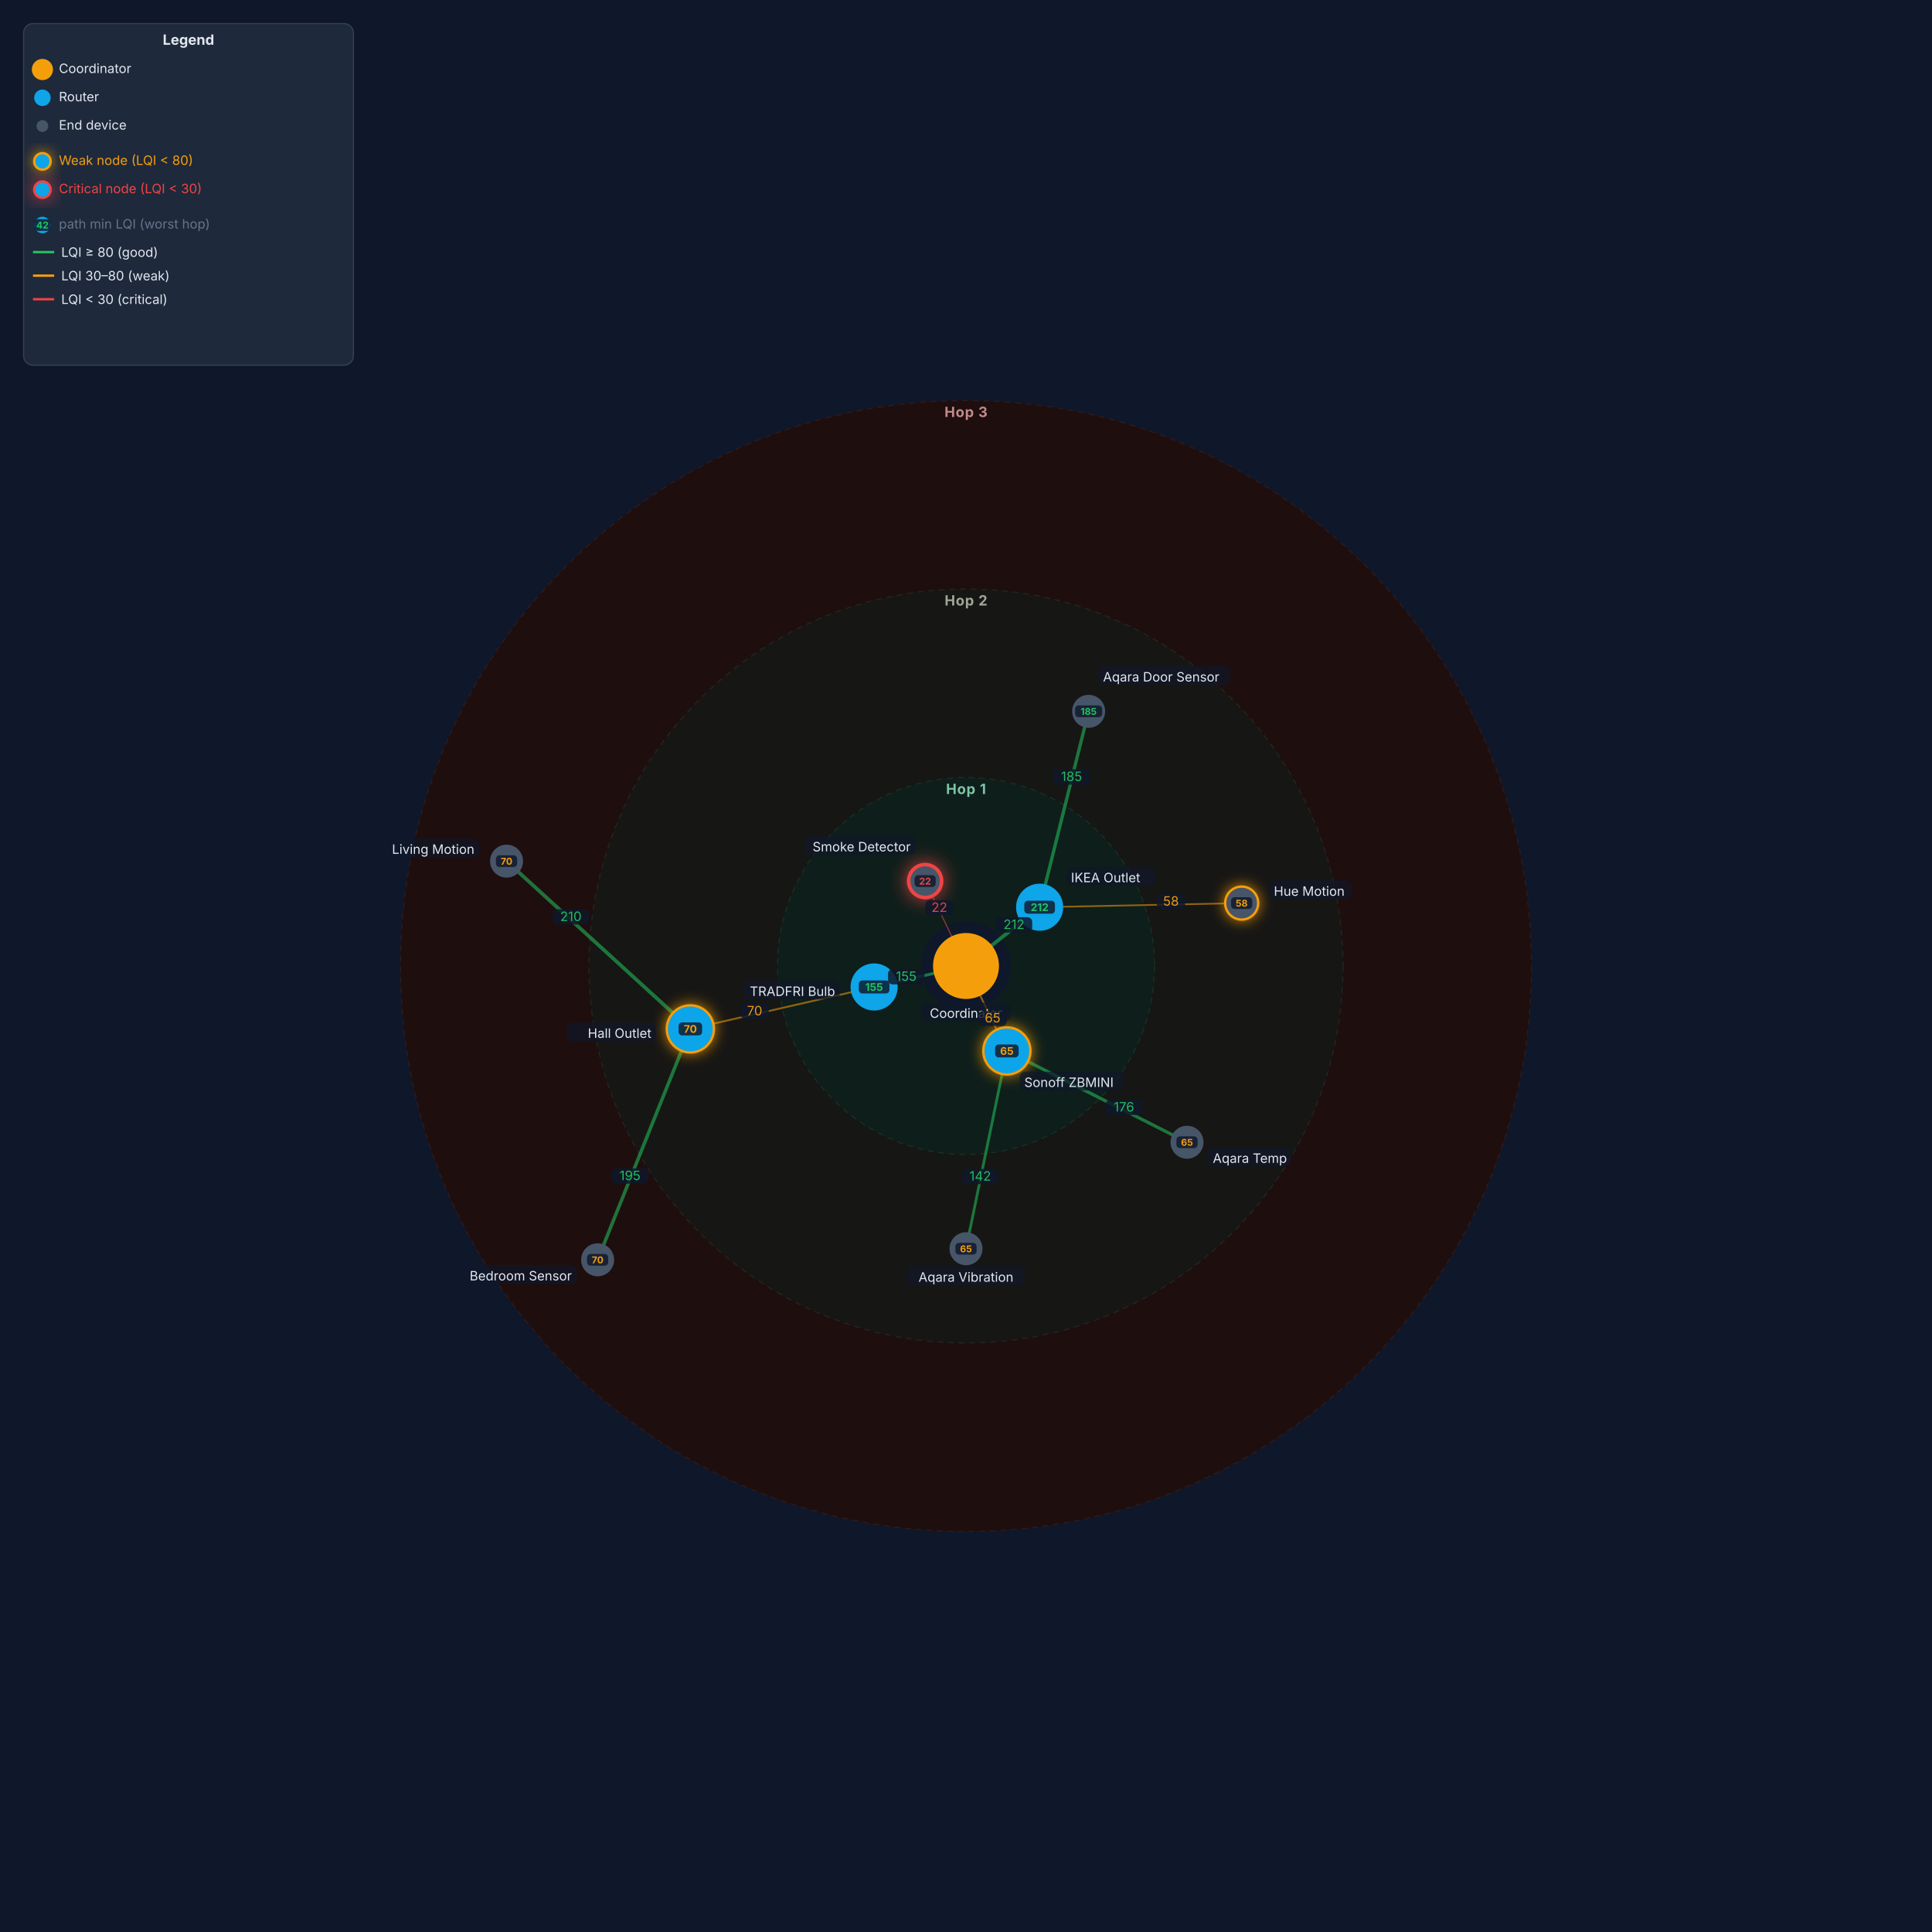
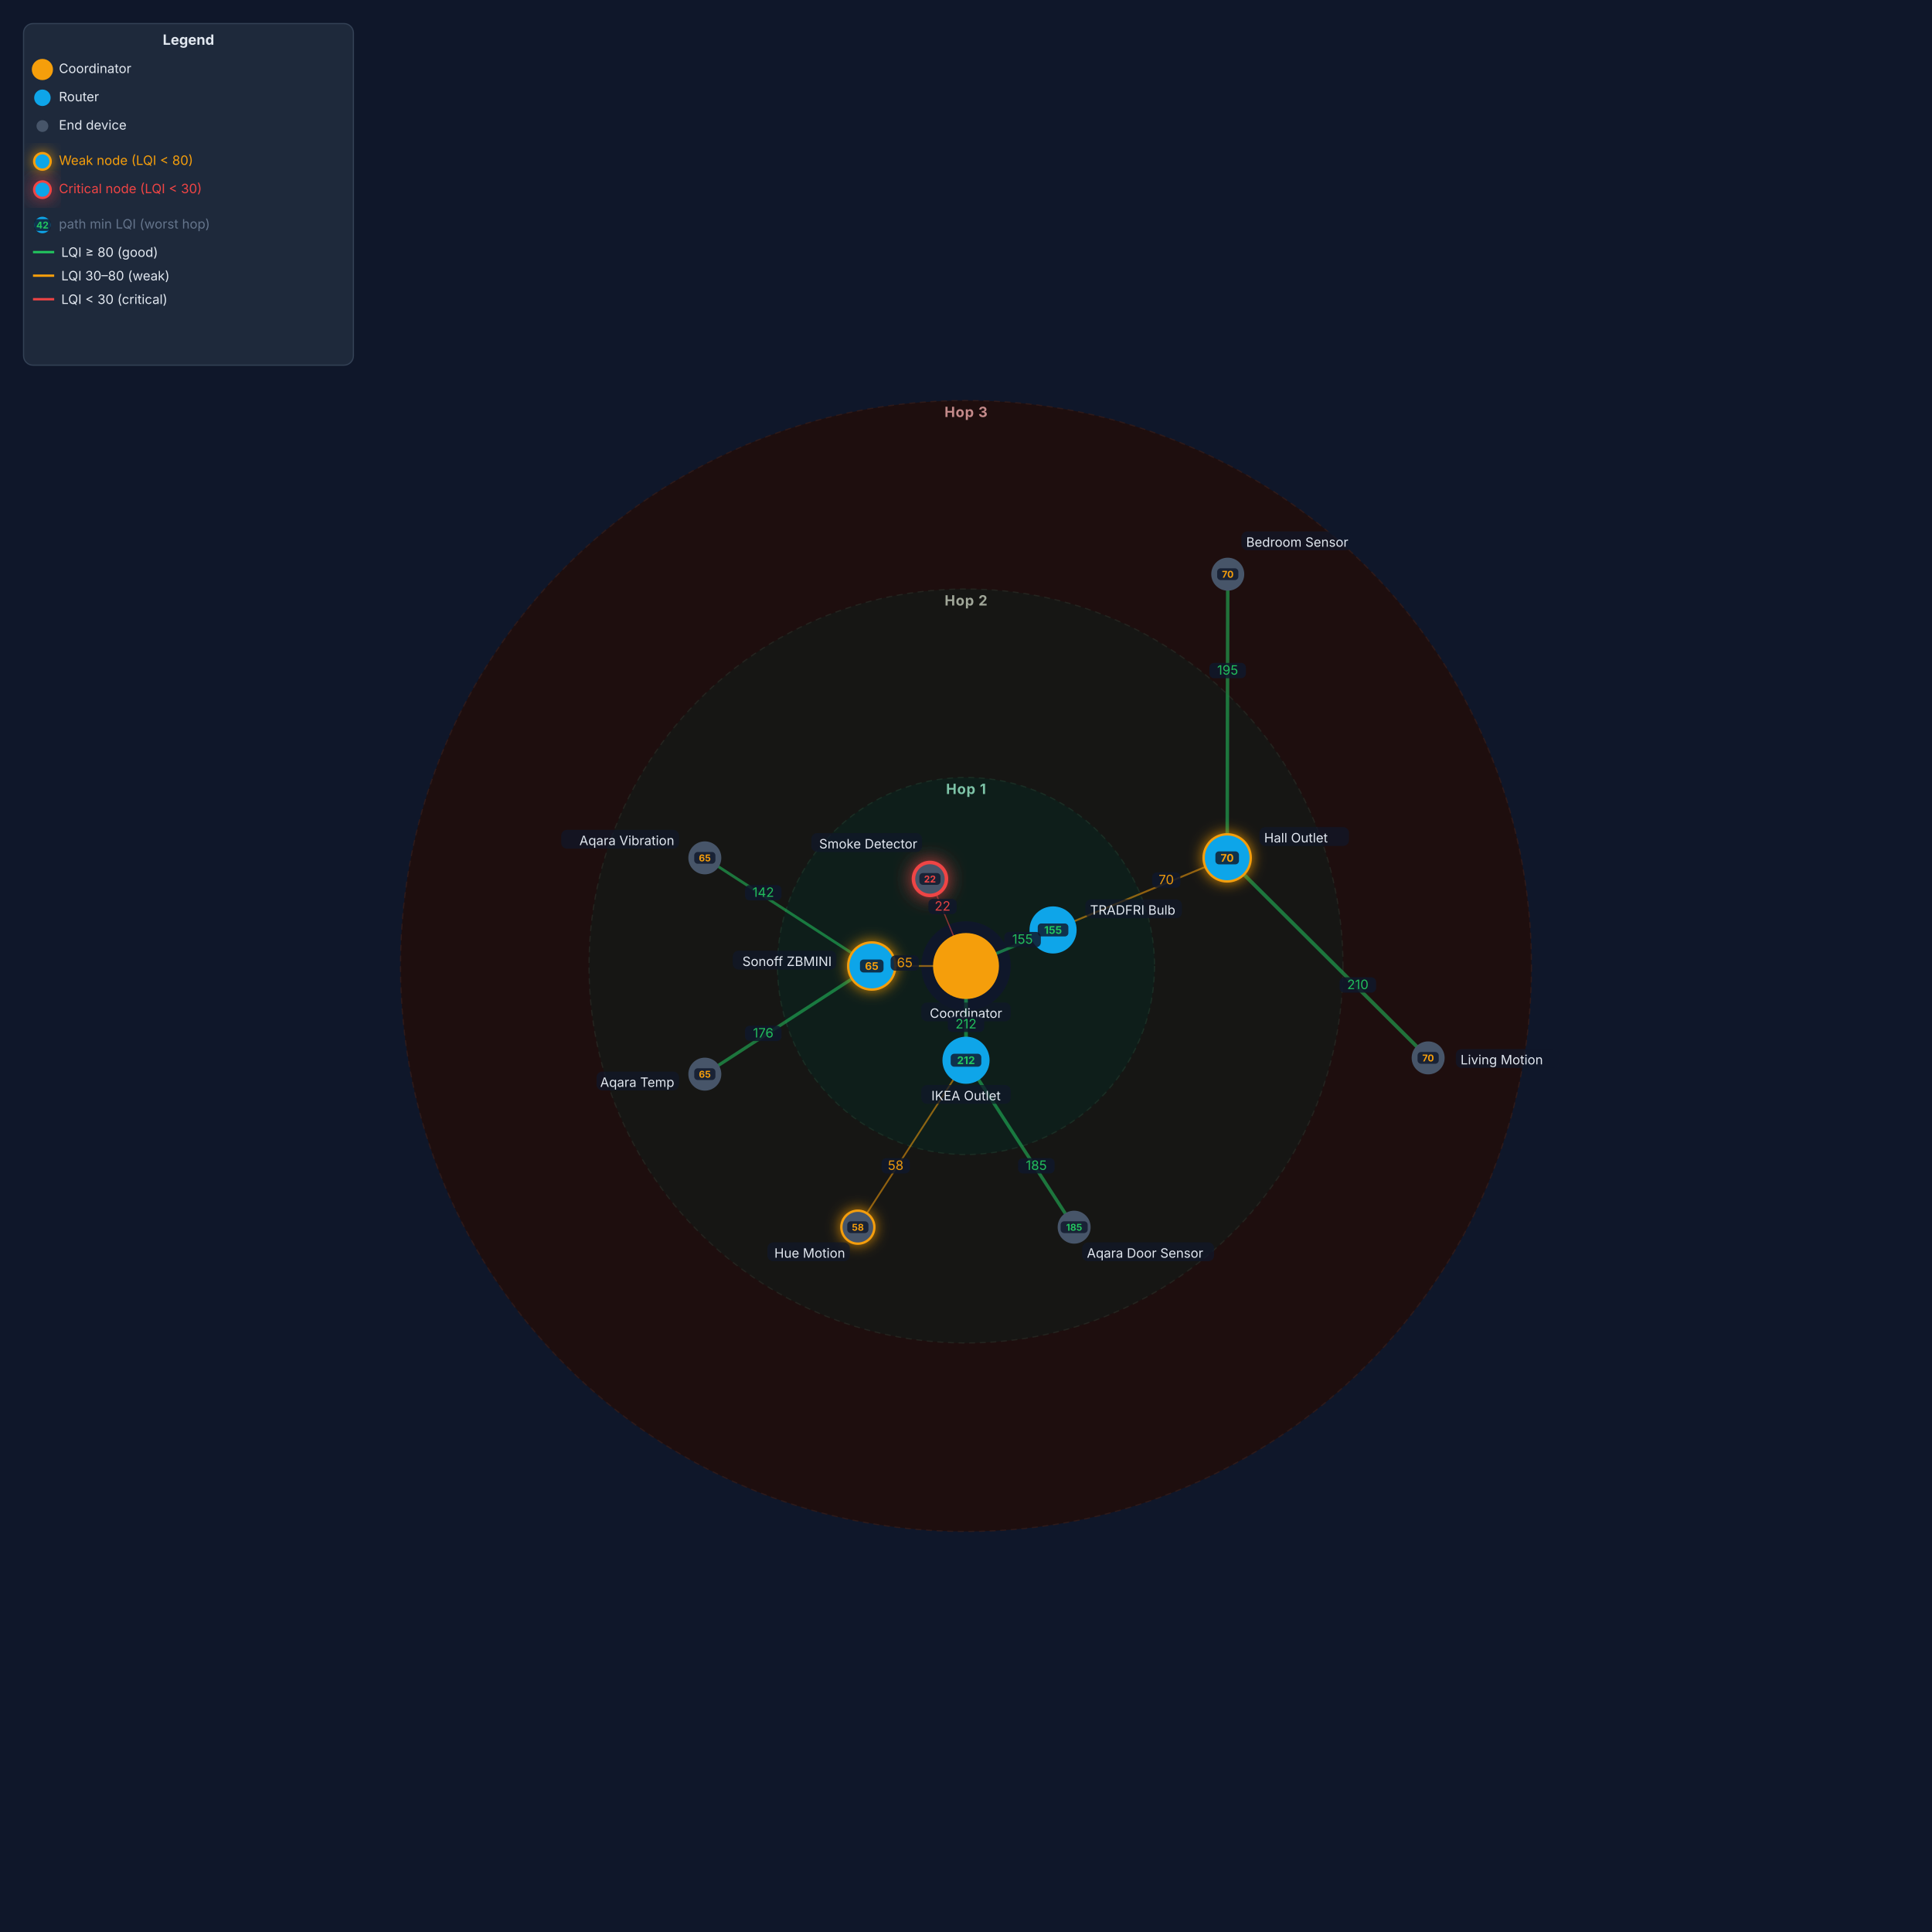
<svg xmlns="http://www.w3.org/2000/svg" baseProfile="full" font-family="system-ui, -apple-system, sans-serif" height="1640" version="1.1" width="1640">
  <defs>
    <filter height="220%" id="glow-warn" width="220%" x="-60%" y="-60%">
      <feGaussianBlur in="SourceAlpha" result="blur" stdDeviation="6" />
      <feFlood flood-color="#f59e0b" flood-opacity="0.85" result="flood" />
      <feComposite in="flood" in2="blur" operator="in" result="glow" />
      <feMerge>
        <feMergeNode in="glow" />
        <feMergeNode in="SourceGraphic" />
      </feMerge>
    </filter>
    <filter height="220%" id="glow-crit" width="220%" x="-60%" y="-60%">
      <feGaussianBlur in="SourceAlpha" result="blur" stdDeviation="8" />
      <feFlood flood-color="#ef4444" flood-opacity="0.85" result="flood" />
      <feComposite in="flood" in2="blur" operator="in" result="glow" />
      <feMerge>
        <feMergeNode in="glow" />
        <feMergeNode in="SourceGraphic" />
      </feMerge>
    </filter>
  </defs>
  <rect fill="#0f172a" height="1640" width="1640" x="0" y="0" />
  <g id="ring-fills">
    <circle cx="820" cy="820" fill="#1e0e0e" r="480" stroke="none" />
    <circle cx="820" cy="820" fill="#161614" r="320" stroke="none" />
    <circle cx="820" cy="820" fill="#0e1e1a" r="160" stroke="none" />
    <circle cx="820" cy="820" fill="#0f172a" r="38" stroke="none" />
  </g>
  <g id="rings">
    <circle cx="820" cy="820" fill="none" r="160" stroke="#1a2e24" stroke-dasharray="5,4" stroke-width="1" />
    <text fill="#7ec4a8" font-size="12px" font-weight="bold" letter-spacing="0.5" text-anchor="middle" x="820" y="674">Hop 1</text>
    <circle cx="820" cy="820" fill="none" r="320" stroke="#24241f" stroke-dasharray="5,4" stroke-width="1" />
    <text fill="#a1a799" font-size="12px" font-weight="bold" letter-spacing="0.5" text-anchor="middle" x="820" y="514">Hop 2</text>
    <circle cx="820" cy="820" fill="none" r="480" stroke="#2e1a1a" stroke-dasharray="5,4" stroke-width="1" />
    <text fill="#c48a8a" font-size="12px" font-weight="bold" letter-spacing="0.5" text-anchor="middle" x="820" y="354">Hop 3</text>
  </g>
  <g id="edges" opacity="0.55">
-     <line stroke="#22c55e" stroke-width="3.13" x1="882.5" x2="820.0" y1="770.1" y2="820.0" />
-     <line stroke="#22c55e" stroke-width="2.83" x1="924.1" x2="882.5" y1="603.8" y2="770.1" />
-     <line stroke="#f59e0b" stroke-width="1.44" x1="1054.0" x2="882.5" y1="766.6" y2="770.1" />
-     <line stroke="#f59e0b" stroke-width="1.51" x1="854.7" x2="820.0" y1="892.1" y2="820.0" />
-     <line stroke="#22c55e" stroke-width="2.73" x1="1007.6" x2="854.7" y1="969.6" y2="892.1" />
-     <line stroke="#22c55e" stroke-width="2.36" x1="820.0" x2="854.7" y1="1060.0" y2="892.1" />
-     <line stroke="#22c55e" stroke-width="2.5" x1="742.0" x2="820.0" y1="837.8" y2="820.0" />
-     <line stroke="#ef4444" stroke-width="1.04" x1="785.3" x2="820.0" y1="747.9" y2="820.0" />
-     <line stroke="#f59e0b" stroke-width="1.57" x1="586.0" x2="742.0" y1="873.4" y2="837.8" />
-     <line stroke="#22c55e" stroke-width="2.94" x1="507.3" x2="586.0" y1="1069.4" y2="873.4" />
-     <line stroke="#22c55e" stroke-width="3.11" x1="430.0" x2="586.0" y1="731.0" y2="873.4" />
+     <line stroke="#22c55e" stroke-width="3.13" x1="820.0" x2="820.0" y1="900.0" y2="820.0" />
+     <line stroke="#22c55e" stroke-width="2.83" x1="911.8" x2="820.0" y1="1041.7" y2="900.0" />
+     <line stroke="#f59e0b" stroke-width="1.44" x1="728.2" x2="820.0" y1="1041.7" y2="900.0" />
+     <line stroke="#f59e0b" stroke-width="1.51" x1="740.0" x2="820.0" y1="820.0" y2="820.0" />
+     <line stroke="#22c55e" stroke-width="2.73" x1="598.3" x2="740.0" y1="911.8" y2="820.0" />
+     <line stroke="#22c55e" stroke-width="2.36" x1="598.3" x2="740.0" y1="728.2" y2="820.0" />
+     <line stroke="#22c55e" stroke-width="2.5" x1="893.9" x2="820.0" y1="789.4" y2="820.0" />
+     <line stroke="#ef4444" stroke-width="1.04" x1="789.4" x2="820.0" y1="746.1" y2="820.0" />
+     <line stroke="#f59e0b" stroke-width="1.57" x1="1041.7" x2="893.9" y1="728.2" y2="789.4" />
+     <line stroke="#22c55e" stroke-width="2.94" x1="1042.2" x2="1041.7" y1="487.4" y2="728.2" />
+     <line stroke="#22c55e" stroke-width="3.11" x1="1212.3" x2="1041.7" y1="898.0" y2="728.2" />
  </g>
  <g id="nodes">
    <circle cx="820.0" cy="820.0" fill="#f59e0b" r="28" stroke="#f59e0b" stroke-width="0" />
-     <circle cx="882.5" cy="770.1" fill="#0ea5e9" r="20" stroke="#0ea5e9" stroke-width="0" />
-     <rect fill="#0f172a" height="11" opacity="0.82" rx="3" width="26" x="869.5" y="764.6" />
-     <text fill="#22c55e" font-size="9px" font-weight="bold" text-anchor="middle" x="882.5" y="773.4">212</text>
-     <circle cx="924.1" cy="603.8" fill="#475569" r="14" stroke="#475569" stroke-width="0" />
-     <rect fill="#0f172a" height="10" opacity="0.82" rx="3" width="23" x="912.6" y="598.8" />
-     <text fill="#22c55e" font-size="8px" font-weight="bold" text-anchor="middle" x="924.1" y="606.8">185</text>
-     <circle cx="1054.0" cy="766.6" fill="#475569" filter="url(#glow-warn)" r="14" stroke="#f59e0b" stroke-width="2" />
-     <rect fill="#0f172a" height="10" opacity="0.82" rx="3" width="18" x="1045.0" y="761.6" />
-     <text fill="#f59e0b" font-size="8px" font-weight="bold" text-anchor="middle" x="1054.0" y="769.6">58</text>
-     <circle cx="854.7" cy="892.1" fill="#0ea5e9" filter="url(#glow-warn)" r="20" stroke="#f59e0b" stroke-width="2" />
-     <rect fill="#0f172a" height="11" opacity="0.82" rx="3" width="20" x="844.7" y="886.6" />
-     <text fill="#f59e0b" font-size="9px" font-weight="bold" text-anchor="middle" x="854.7" y="895.4">65</text>
-     <circle cx="1007.6" cy="969.6" fill="#475569" r="14" stroke="#475569" stroke-width="0" />
-     <rect fill="#0f172a" height="10" opacity="0.82" rx="3" width="18" x="998.6" y="964.6" />
-     <text fill="#f59e0b" font-size="8px" font-weight="bold" text-anchor="middle" x="1007.6" y="972.6">65</text>
-     <circle cx="820.0" cy="1060.0" fill="#475569" r="14" stroke="#475569" stroke-width="0" />
-     <rect fill="#0f172a" height="10" opacity="0.82" rx="3" width="18" x="811.0" y="1055.0" />
-     <text fill="#f59e0b" font-size="8px" font-weight="bold" text-anchor="middle" x="820.0" y="1063.0">65</text>
-     <circle cx="742.0" cy="837.8" fill="#0ea5e9" r="20" stroke="#0ea5e9" stroke-width="0" />
-     <rect fill="#0f172a" height="11" opacity="0.82" rx="3" width="26" x="729.0" y="832.3" />
-     <text fill="#22c55e" font-size="9px" font-weight="bold" text-anchor="middle" x="742.0" y="841.1">155</text>
-     <circle cx="586.0" cy="873.4" fill="#0ea5e9" filter="url(#glow-warn)" r="20" stroke="#f59e0b" stroke-width="2" />
-     <rect fill="#0f172a" height="11" opacity="0.82" rx="3" width="20" x="576.0" y="867.9" />
-     <text fill="#f59e0b" font-size="9px" font-weight="bold" text-anchor="middle" x="586.0" y="876.7">70</text>
-     <circle cx="507.3" cy="1069.4" fill="#475569" r="14" stroke="#475569" stroke-width="0" />
-     <rect fill="#0f172a" height="10" opacity="0.82" rx="3" width="18" x="498.3" y="1064.4" />
-     <text fill="#f59e0b" font-size="8px" font-weight="bold" text-anchor="middle" x="507.3" y="1072.4">70</text>
-     <circle cx="430.0" cy="731.0" fill="#475569" r="14" stroke="#475569" stroke-width="0" />
-     <rect fill="#0f172a" height="10" opacity="0.82" rx="3" width="18" x="421.0" y="726.0" />
-     <text fill="#f59e0b" font-size="8px" font-weight="bold" text-anchor="middle" x="430.0" y="734.0">70</text>
-     <circle cx="785.3" cy="747.9" fill="#475569" filter="url(#glow-crit)" r="14" stroke="#ef4444" stroke-width="3" />
-     <rect fill="#0f172a" height="10" opacity="0.82" rx="3" width="18" x="776.3" y="742.9" />
-     <text fill="#ef4444" font-size="8px" font-weight="bold" text-anchor="middle" x="785.3" y="750.9">22</text>
+     <circle cx="893.9" cy="789.4" fill="#0ea5e9" r="20" stroke="#0ea5e9" stroke-width="0" />
+     <rect fill="#0f172a" height="11" opacity="0.82" rx="3" width="26" x="880.9" y="783.9" />
+     <text fill="#22c55e" font-size="9px" font-weight="bold" text-anchor="middle" x="893.9" y="792.7">155</text>
+     <circle cx="1041.7" cy="728.2" fill="#0ea5e9" filter="url(#glow-warn)" r="20" stroke="#f59e0b" stroke-width="2" />
+     <rect fill="#0f172a" height="11" opacity="0.82" rx="3" width="20" x="1031.7" y="722.7" />
+     <text fill="#f59e0b" font-size="9px" font-weight="bold" text-anchor="middle" x="1041.7" y="731.5">70</text>
+     <circle cx="1042.2" cy="487.4" fill="#475569" r="14" stroke="#475569" stroke-width="0" />
+     <rect fill="#0f172a" height="10" opacity="0.82" rx="3" width="18" x="1033.2" y="482.4" />
+     <text fill="#f59e0b" font-size="8px" font-weight="bold" text-anchor="middle" x="1042.2" y="490.4">70</text>
+     <circle cx="1212.3" cy="898.0" fill="#475569" r="14" stroke="#475569" stroke-width="0" />
+     <rect fill="#0f172a" height="10" opacity="0.82" rx="3" width="18" x="1203.3" y="893.0" />
+     <text fill="#f59e0b" font-size="8px" font-weight="bold" text-anchor="middle" x="1212.3" y="901.0">70</text>
+     <circle cx="820.0" cy="900.0" fill="#0ea5e9" r="20" stroke="#0ea5e9" stroke-width="0" />
+     <rect fill="#0f172a" height="11" opacity="0.82" rx="3" width="26" x="807.0" y="894.5" />
+     <text fill="#22c55e" font-size="9px" font-weight="bold" text-anchor="middle" x="820.0" y="903.3">212</text>
+     <circle cx="911.8" cy="1041.7" fill="#475569" r="14" stroke="#475569" stroke-width="0" />
+     <rect fill="#0f172a" height="10" opacity="0.82" rx="3" width="23" x="900.3" y="1036.7" />
+     <text fill="#22c55e" font-size="8px" font-weight="bold" text-anchor="middle" x="911.8" y="1044.7">185</text>
+     <circle cx="728.2" cy="1041.7" fill="#475569" filter="url(#glow-warn)" r="14" stroke="#f59e0b" stroke-width="2" />
+     <rect fill="#0f172a" height="10" opacity="0.82" rx="3" width="18" x="719.2" y="1036.7" />
+     <text fill="#f59e0b" font-size="8px" font-weight="bold" text-anchor="middle" x="728.2" y="1044.7">58</text>
+     <circle cx="740.0" cy="820.0" fill="#0ea5e9" filter="url(#glow-warn)" r="20" stroke="#f59e0b" stroke-width="2" />
+     <rect fill="#0f172a" height="11" opacity="0.82" rx="3" width="20" x="730.0" y="814.5" />
+     <text fill="#f59e0b" font-size="9px" font-weight="bold" text-anchor="middle" x="740.0" y="823.3">65</text>
+     <circle cx="598.3" cy="911.8" fill="#475569" r="14" stroke="#475569" stroke-width="0" />
+     <rect fill="#0f172a" height="10" opacity="0.82" rx="3" width="18" x="589.3" y="906.8" />
+     <text fill="#f59e0b" font-size="8px" font-weight="bold" text-anchor="middle" x="598.3" y="914.8">65</text>
+     <circle cx="598.3" cy="728.2" fill="#475569" r="14" stroke="#475569" stroke-width="0" />
+     <rect fill="#0f172a" height="10" opacity="0.82" rx="3" width="18" x="589.3" y="723.2" />
+     <text fill="#f59e0b" font-size="8px" font-weight="bold" text-anchor="middle" x="598.3" y="731.2">65</text>
+     <circle cx="789.4" cy="746.1" fill="#475569" filter="url(#glow-crit)" r="14" stroke="#ef4444" stroke-width="3" />
+     <rect fill="#0f172a" height="10" opacity="0.82" rx="3" width="18" x="780.4" y="741.1" />
+     <text fill="#ef4444" font-size="8px" font-weight="bold" text-anchor="middle" x="789.4" y="749.1">22</text>
  </g>
  <g id="labels">
    <rect fill="#0f172a" height="16" opacity="0.7" rx="5" width="76" x="782.0" y="851.0" />
    <text fill="#e2e8f0" font-size="11px" text-anchor="middle" x="820.0" y="864.0">Coordinator</text>
-     <rect fill="#0f172a" height="16" opacity="0.7" rx="5" width="76" x="905.1" y="735.9" />
-     <text fill="#e2e8f0" font-size="11px" text-anchor="start" x="909.1" y="748.9">IKEA Outlet</text>
-     <rect fill="#0f172a" height="16" opacity="0.7" rx="5" width="112" x="932.3" y="565.5" />
-     <text fill="#e2e8f0" font-size="11px" text-anchor="start" x="936.3" y="578.5">Aqara Door Sensor</text>
-     <rect fill="#0f172a" height="16" opacity="0.7" rx="5" width="70" x="1077.3" y="747.4" />
-     <text fill="#e2e8f0" font-size="11px" text-anchor="start" x="1081.3" y="760.4">Hue Motion</text>
-     <rect fill="#0f172a" height="16" opacity="0.7" rx="5" width="88" x="865.5" y="909.7" />
-     <text fill="#e2e8f0" font-size="11px" text-anchor="start" x="869.5" y="922.7">Sonoff ZBMINI</text>
-     <rect fill="#0f172a" height="16" opacity="0.7" rx="5" width="70" x="1025.5" y="974.1" />
-     <text fill="#e2e8f0" font-size="11px" text-anchor="start" x="1029.5" y="987.1">Aqara Temp</text>
-     <rect fill="#0f172a" height="16" opacity="0.7" rx="5" width="100" x="770.0" y="1075.0" />
-     <text fill="#e2e8f0" font-size="11px" text-anchor="middle" x="820.0" y="1088.0">Aqara Vibration</text>
-     <rect fill="#0f172a" height="16" opacity="0.7" rx="5" width="82" x="630.9" y="832.4" />
-     <text fill="#e2e8f0" font-size="11px" text-anchor="end" x="708.9" y="845.4">TRADFRI Bulb</text>
-     <rect fill="#0f172a" height="16" opacity="0.7" rx="5" width="76" x="480.9" y="868.0" />
-     <text fill="#e2e8f0" font-size="11px" text-anchor="end" x="552.9" y="881.0">Hall Outlet</text>
-     <rect fill="#0f172a" height="16" opacity="0.7" rx="5" width="94" x="395.4" y="1073.9" />
-     <text fill="#e2e8f0" font-size="11px" text-anchor="end" x="485.4" y="1086.9">Bedroom Sensor</text>
-     <rect fill="#0f172a" height="16" opacity="0.7" rx="5" width="88" x="318.7" y="711.8" />
-     <text fill="#e2e8f0" font-size="11px" text-anchor="end" x="402.7" y="724.8">Living Motion</text>
-     <rect fill="#0f172a" height="16" opacity="0.7" rx="5" width="94" x="683.1" y="709.7" />
-     <text fill="#e2e8f0" font-size="11px" text-anchor="end" x="773.1" y="722.7">Smoke Detector</text>
+     <rect fill="#0f172a" height="16" opacity="0.7" rx="5" width="82" x="921.3" y="763.4" />
+     <text fill="#e2e8f0" font-size="11px" text-anchor="start" x="925.3" y="776.4">TRADFRI Bulb</text>
+     <rect fill="#0f172a" height="16" opacity="0.7" rx="5" width="76" x="1069.1" y="702.1" />
+     <text fill="#e2e8f0" font-size="11px" text-anchor="start" x="1073.1" y="715.1">Hall Outlet</text>
+     <rect fill="#0f172a" height="16" opacity="0.7" rx="5" width="94" x="1053.8" y="451.1" />
+     <text fill="#e2e8f0" font-size="11px" text-anchor="start" x="1057.8" y="464.1">Bedroom Sensor</text>
+     <rect fill="#0f172a" height="16" opacity="0.7" rx="5" width="88" x="1235.8" y="890.5" />
+     <text fill="#e2e8f0" font-size="11px" text-anchor="start" x="1239.8" y="903.5">Living Motion</text>
+     <rect fill="#0f172a" height="16" opacity="0.7" rx="5" width="76" x="782.0" y="921.0" />
+     <text fill="#e2e8f0" font-size="11px" text-anchor="middle" x="820.0" y="934.0">IKEA Outlet</text>
+     <rect fill="#0f172a" height="16" opacity="0.7" rx="5" width="112" x="918.6" y="1054.6" />
+     <text fill="#e2e8f0" font-size="11px" text-anchor="start" x="922.6" y="1067.6">Aqara Door Sensor</text>
+     <rect fill="#0f172a" height="16" opacity="0.7" rx="5" width="70" x="651.4" y="1054.6" />
+     <text fill="#e2e8f0" font-size="11px" text-anchor="end" x="717.4" y="1067.6">Hue Motion</text>
+     <rect fill="#0f172a" height="16" opacity="0.7" rx="5" width="88" x="622.0" y="807.0" />
+     <text fill="#e2e8f0" font-size="11px" text-anchor="end" x="706.0" y="820.0">Sonoff ZBMINI</text>
+     <rect fill="#0f172a" height="16" opacity="0.7" rx="5" width="70" x="506.4" y="909.6" />
+     <text fill="#e2e8f0" font-size="11px" text-anchor="end" x="572.4" y="922.6">Aqara Temp</text>
+     <rect fill="#0f172a" height="16" opacity="0.7" rx="5" width="100" x="476.4" y="704.4" />
+     <text fill="#e2e8f0" font-size="11px" text-anchor="end" x="572.4" y="717.4">Aqara Vibration</text>
+     <rect fill="#0f172a" height="16" opacity="0.7" rx="5" width="94" x="688.7" y="707.2" />
+     <text fill="#e2e8f0" font-size="11px" text-anchor="end" x="778.7" y="720.2">Smoke Detector</text>
  </g>
  <g id="lqi-labels">
-     <rect fill="#0f172a" height="13" opacity="0.85" rx="4" width="31" x="845.2" y="778.6" />
-     <text fill="#22c55e" font-size="11px" opacity="0.95" text-anchor="middle" x="860.7" y="788.6">212</text>
-     <rect fill="#0f172a" height="13" opacity="0.85" rx="4" width="31" x="894.1" y="653.0" />
-     <text fill="#22c55e" font-size="11px" opacity="0.95" text-anchor="middle" x="909.6" y="663.0">185</text>
-     <rect fill="#0f172a" height="13" opacity="0.85" rx="4" width="24" x="982.0" y="758.8" />
-     <text fill="#f59e0b" font-size="11px" opacity="0.95" text-anchor="middle" x="994.0" y="768.8">58</text>
-     <rect fill="#0f172a" height="13" opacity="0.85" rx="4" width="24" x="830.6" y="857.9" />
-     <text fill="#f59e0b" font-size="11px" opacity="0.95" text-anchor="middle" x="842.6" y="867.9">65</text>
-     <rect fill="#0f172a" height="13" opacity="0.85" rx="4" width="31" x="938.6" y="933.5" />
-     <text fill="#22c55e" font-size="11px" opacity="0.95" text-anchor="middle" x="954.1" y="943.5">176</text>
-     <rect fill="#0f172a" height="13" opacity="0.85" rx="4" width="31" x="816.6" y="992.2" />
-     <text fill="#22c55e" font-size="11px" opacity="0.95" text-anchor="middle" x="832.1" y="1002.2">142</text>
-     <rect fill="#0f172a" height="13" opacity="0.85" rx="4" width="31" x="753.8" y="822.6" />
-     <text fill="#22c55e" font-size="11px" opacity="0.95" text-anchor="middle" x="769.3" y="832.6">155</text>
-     <rect fill="#0f172a" height="13" opacity="0.85" rx="4" width="24" x="785.4" y="764.1" />
-     <text fill="#ef4444" font-size="11px" opacity="0.95" text-anchor="middle" x="797.4" y="774.1">22</text>
-     <rect fill="#0f172a" height="13" opacity="0.85" rx="4" width="24" x="628.6" y="851.9" />
-     <text fill="#f59e0b" font-size="11px" opacity="0.95" text-anchor="middle" x="640.6" y="861.9">70</text>
-     <rect fill="#0f172a" height="13" opacity="0.85" rx="4" width="31" x="519.3" y="991.8" />
-     <text fill="#22c55e" font-size="11px" opacity="0.95" text-anchor="middle" x="534.8" y="1001.8">195</text>
-     <rect fill="#0f172a" height="13" opacity="0.85" rx="4" width="31" x="469.1" y="771.8" />
-     <text fill="#22c55e" font-size="11px" opacity="0.95" text-anchor="middle" x="484.6" y="781.8">210</text>
+     <rect fill="#0f172a" height="13" opacity="0.85" rx="4" width="31" x="804.5" y="863.0" />
+     <text fill="#22c55e" font-size="11px" opacity="0.95" text-anchor="middle" x="820.0" y="873.0">212</text>
+     <rect fill="#0f172a" height="13" opacity="0.85" rx="4" width="31" x="864.2" y="983.1" />
+     <text fill="#22c55e" font-size="11px" opacity="0.95" text-anchor="middle" x="879.7" y="993.1">185</text>
+     <rect fill="#0f172a" height="13" opacity="0.85" rx="4" width="24" x="748.3" y="983.1" />
+     <text fill="#f59e0b" font-size="11px" opacity="0.95" text-anchor="middle" x="760.3" y="993.1">58</text>
+     <rect fill="#0f172a" height="13" opacity="0.85" rx="4" width="24" x="756.0" y="811.0" />
+     <text fill="#f59e0b" font-size="11px" opacity="0.95" text-anchor="middle" x="768.0" y="821.0">65</text>
+     <rect fill="#0f172a" height="13" opacity="0.85" rx="4" width="31" x="632.4" y="870.7" />
+     <text fill="#22c55e" font-size="11px" opacity="0.95" text-anchor="middle" x="647.9" y="880.7">176</text>
+     <rect fill="#0f172a" height="13" opacity="0.85" rx="4" width="31" x="632.4" y="751.3" />
+     <text fill="#22c55e" font-size="11px" opacity="0.95" text-anchor="middle" x="647.9" y="761.3">142</text>
+     <rect fill="#0f172a" height="13" opacity="0.85" rx="4" width="31" x="852.5" y="791.1" />
+     <text fill="#22c55e" font-size="11px" opacity="0.95" text-anchor="middle" x="868.0" y="801.1">155</text>
+     <rect fill="#0f172a" height="13" opacity="0.85" rx="4" width="24" x="788.1" y="763.0" />
+     <text fill="#ef4444" font-size="11px" opacity="0.95" text-anchor="middle" x="800.1" y="773.0">22</text>
+     <rect fill="#0f172a" height="13" opacity="0.85" rx="4" width="24" x="978.0" y="740.6" />
+     <text fill="#f59e0b" font-size="11px" opacity="0.95" text-anchor="middle" x="990.0" y="750.6">70</text>
+     <rect fill="#0f172a" height="13" opacity="0.85" rx="4" width="31" x="1026.6" y="562.7" />
+     <text fill="#22c55e" font-size="11px" opacity="0.95" text-anchor="middle" x="1042.1" y="572.7">195</text>
+     <rect fill="#0f172a" height="13" opacity="0.85" rx="4" width="31" x="1137.1" y="829.6" />
+     <text fill="#22c55e" font-size="11px" opacity="0.95" text-anchor="middle" x="1152.6" y="839.6">210</text>
  </g>
  <g id="legend">
    <rect fill="#1e293b" height="290" rx="8" stroke="#334155" stroke-width="1" width="280" x="20" y="20" />
    <text fill="#e2e8f0" font-size="12px" font-weight="bold" text-anchor="middle" x="160" y="38">Legend</text>
    <circle cx="36" cy="59" fill="#f59e0b" r="9" />
    <text fill="#e2e8f0" font-size="11px" x="50" y="62">Coordinator</text>
    <circle cx="36" cy="83" fill="#0ea5e9" r="7" />
    <text fill="#e2e8f0" font-size="11px" x="50" y="86">Router</text>
    <circle cx="36" cy="107" fill="#475569" r="5" />
    <text fill="#e2e8f0" font-size="11px" x="50" y="110">End device</text>
    <circle cx="36" cy="137" fill="#0ea5e9" filter="url(#glow-warn)" r="7" stroke="#f59e0b" stroke-width="2" />
    <text fill="#f59e0b" font-size="11px" x="50" y="140">Weak node  (LQI &lt; 80)</text>
    <circle cx="36" cy="161" fill="#0ea5e9" filter="url(#glow-crit)" r="7" stroke="#ef4444" stroke-width="2" />
    <text fill="#ef4444" font-size="11px" x="50" y="164">Critical node  (LQI &lt; 30)</text>
    <circle cx="36" cy="191" fill="#0ea5e9" r="7" />
    <rect fill="#0f172a" height="10" opacity="0.82" rx="3" width="14" x="29.0" y="186" />
    <text fill="#22c55e" font-size="8px" font-weight="bold" text-anchor="middle" x="36" y="194">42</text>
    <text fill="#64748b" font-size="11px" x="50" y="194">path min LQI (worst hop)</text>
    <line stroke="#22c55e" stroke-width="2" x1="28" x2="46" y1="214" y2="214" />
    <text fill="#e2e8f0" font-size="11px" x="52" y="218">LQI ≥ 80  (good)</text>
    <line stroke="#f59e0b" stroke-width="2" x1="28" x2="46" y1="234" y2="234" />
    <text fill="#e2e8f0" font-size="11px" x="52" y="238">LQI 30–80  (weak)</text>
    <line stroke="#ef4444" stroke-width="2" x1="28" x2="46" y1="254" y2="254" />
    <text fill="#e2e8f0" font-size="11px" x="52" y="258">LQI &lt; 30  (critical)</text>
  </g>
</svg>
